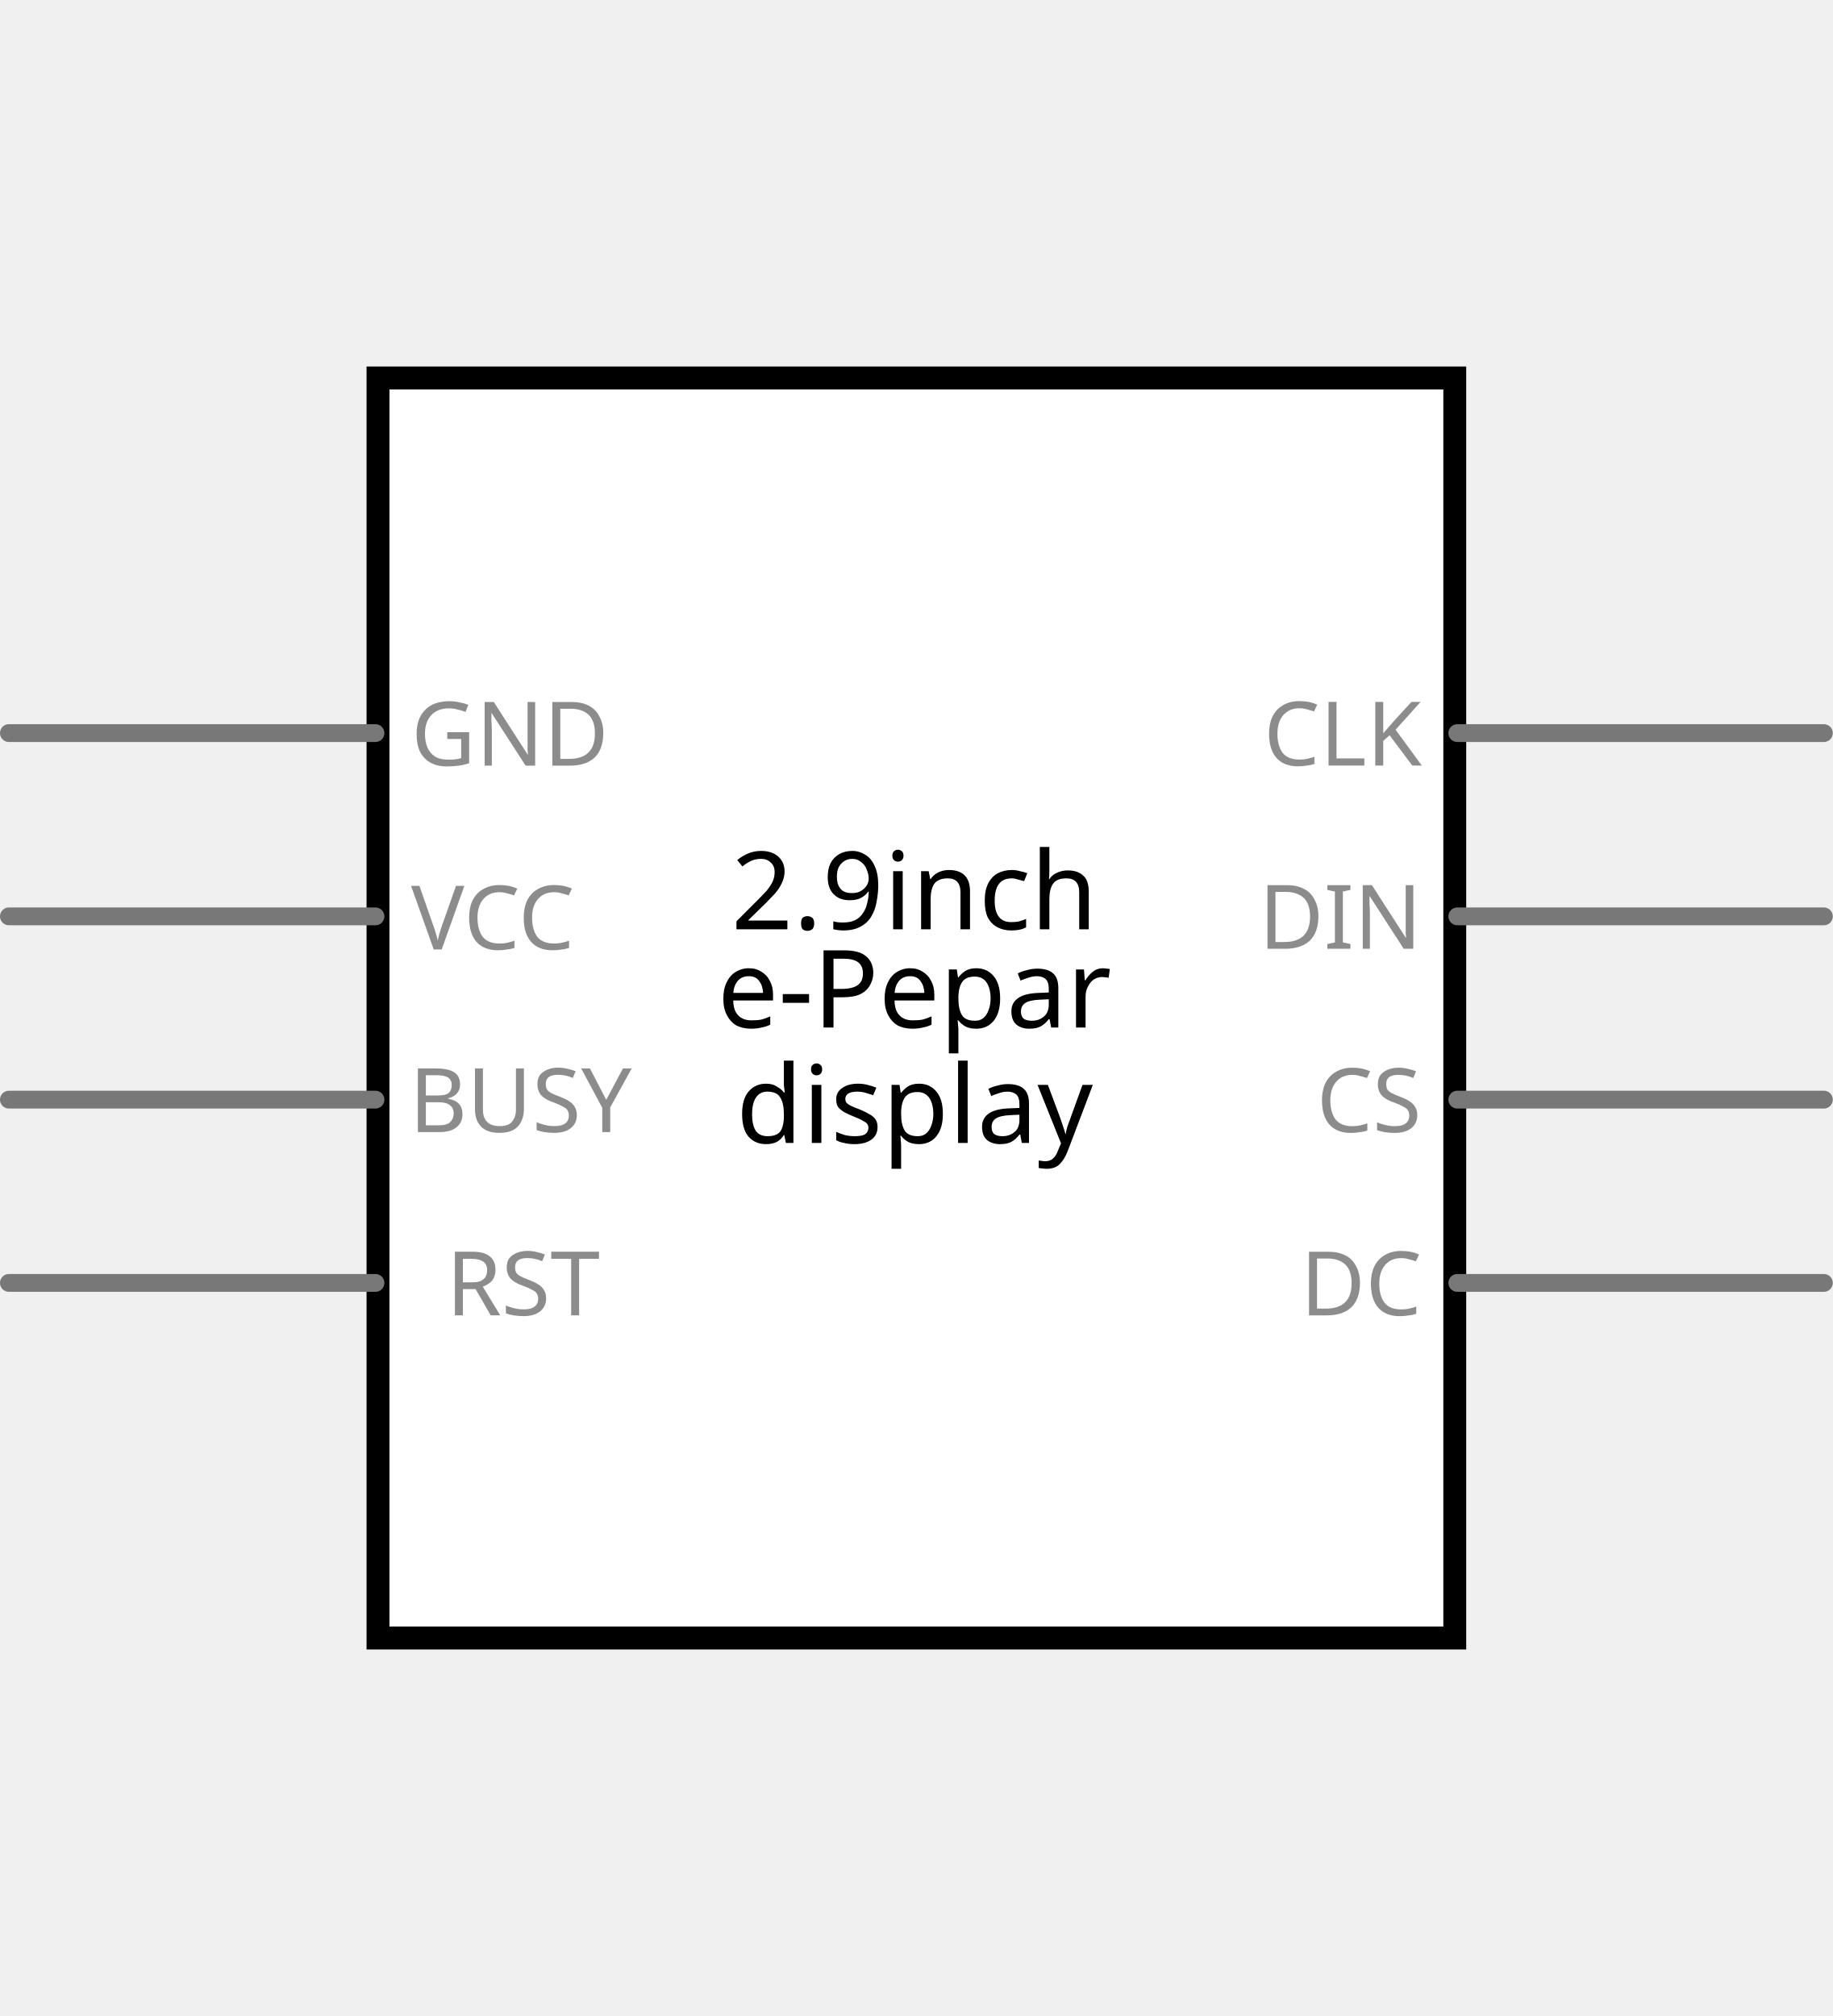
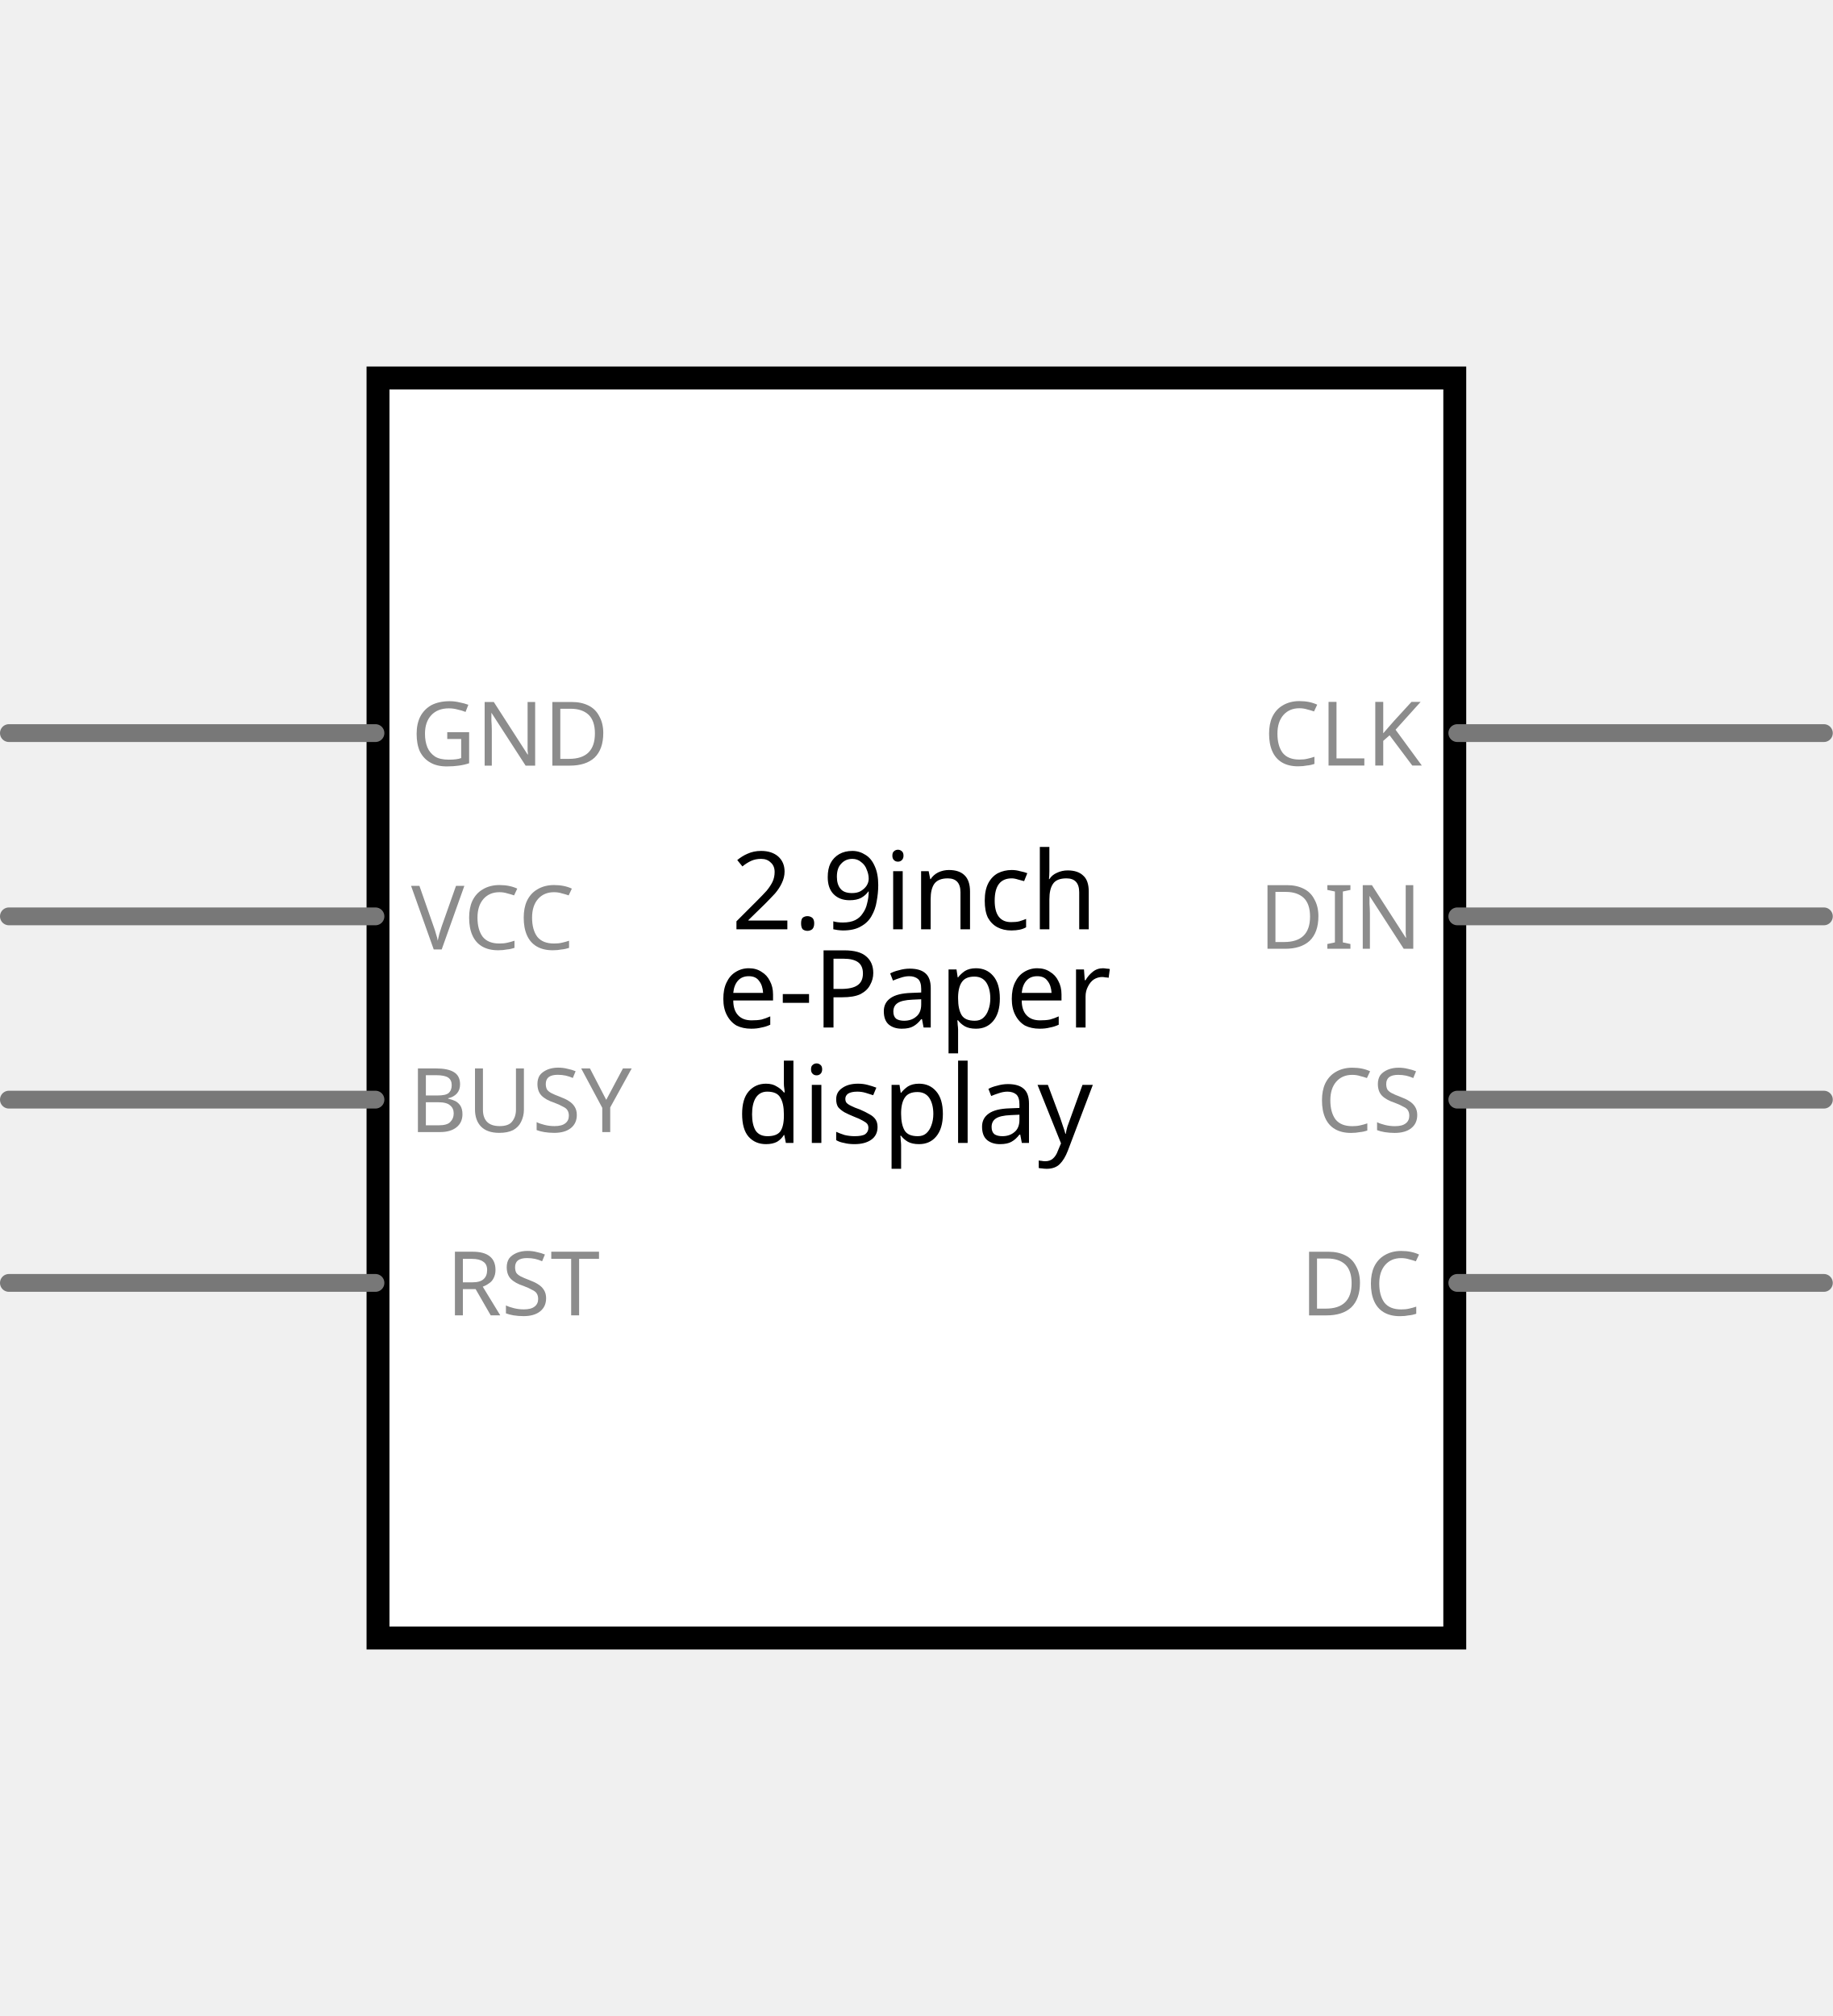
<svg xmlns="http://www.w3.org/2000/svg" version="1.2" x="0in" y="0in" width="1in" height="1.1in" viewBox="0 0 72 79.2" id="svg4136">
  <defs id="defs4200" />
  <rect class="interior rect" height="49.5" x="14.85" y="14.85" width="42.3" id="rect4141" style="fill:#ffffff;stroke:#000000;stroke-width:0.9;stroke-linecap:round" />
  <line id="connector12pin" class="pin" y1="28.8" y2="28.8" x1="57.25" x2="71.65" style="fill:none;stroke:#787878;stroke-width:0.7;stroke-linecap:round" />
  <text class="text" font-size="3.5" x="55.85" y="30.074" id="text4144" style="font-size:3.5px;font-family:'Droid Sans';text-anchor:end;fill:#8c8c8c;stroke:none;stroke-width:0">CLK</text>
  <g id="connector12terminal" class="terminal" height="0.7" x="71.65" y="28.45" width="0.7" style="fill:none;stroke:none;stroke-width:0" />
  <line id="connector13pin" class="pin" y1="36" y2="36" x1="57.25" x2="71.65" style="fill:none;stroke:#787878;stroke-width:0.7;stroke-linecap:round" />
  <text class="text" font-size="3.5" x="55.85" y="37.274" id="text4148" style="font-size:3.5px;font-family:'Droid Sans';text-anchor:end;fill:#8c8c8c;stroke:none;stroke-width:0">DIN</text>
  <g id="connector13terminal" class="terminal" height="0.7" x="71.65" y="35.65" width="0.7" style="fill:none;stroke:none;stroke-width:0" />
  <line id="connector11pin" class="pin" y1="43.2" y2="43.2" x1="57.25" x2="71.65" style="fill:none;stroke:#787878;stroke-width:0.7;stroke-linecap:round" />
  <text class="text" font-size="3.5" x="55.85" y="44.474" id="text4152" style="font-size:3.5px;font-family:'Droid Sans';text-anchor:end;fill:#8c8c8c;stroke:none;stroke-width:0">CS</text>
  <g id="connector11terminal" class="terminal" height="0.7" x="71.65" y="42.85" width="0.7" style="fill:none;stroke:none;stroke-width:0" />
  <line id="connector10pin" class="pin" y1="50.4" y2="50.4" x1="57.25" x2="71.65" style="fill:none;stroke:#787878;stroke-width:0.7;stroke-linecap:round" />
  <text class="text" font-size="3.5" x="55.85" y="51.674" id="text4156" style="font-size:3.5px;font-family:'Droid Sans';text-anchor:end;fill:#8c8c8c;stroke:none;stroke-width:0">DC</text>
  <g id="connector10terminal" class="terminal" height="0.7" x="71.65" y="50.05" width="0.7" style="fill:none;stroke:none;stroke-width:0" />
  <line id="connector15pin" class="pin" y1="28.8" y2="28.8" x1="0.35" x2="14.75" style="fill:none;stroke:#787878;stroke-width:0.7;stroke-linecap:round" />
  <text class="text" font-size="3.5" x="16.15" y="30.076" id="text4160" style="font-size:3.5px;font-family:'Droid Sans';text-anchor:start;fill:#8c8c8c;stroke:none;stroke-width:0">GND</text>
  <g id="connector15terminal" class="terminal" height="0.7" x="-0.35" y="28.45" width="0.7" style="fill:none;stroke:none;stroke-width:0" />
  <line id="connector14pin" class="pin" y1="36" y2="36" x1="0.35" x2="14.75" style="fill:none;stroke:#787878;stroke-width:0.7;stroke-linecap:round" />
  <text class="text" font-size="3.5" x="16.15" y="37.299" id="text4164" style="font-size:3.5px;font-family:'Droid Sans';text-anchor:start;fill:#8c8c8c;stroke:none;stroke-width:0">VCC</text>
  <g id="connector14terminal" class="terminal" height="0.7" x="-0.35" y="35.65" width="0.7" style="fill:none;stroke:none;stroke-width:0" />
  <line id="connector8pin" class="pin" y1="43.2" y2="43.2" x1="14.75" x2="0.35" style="fill:none;stroke:#787878;stroke-width:0.7;stroke-linecap:round" />
  <g transform="matrix(0,1,-1,0,16.07377,44.47404)" id="g4168">
    <g id="g4170">
      <g transform="matrix(0,-1,1,0,0,0)" id="g4172">
        <g id="g4174">
          <text class="text" font-size="3.5" x="0" y="0" id="text4176" style="font-size:3.5px;font-family:'Droid Sans';text-anchor:start;fill:#8c8c8c;stroke:none;stroke-width:0">BUSY</text>
        </g>
      </g>
    </g>
  </g>
  <g id="connector8terminal" class="terminal" height="0.7" x="35.65" y="78.85" width="0.7" style="fill:none;stroke:none;stroke-width:0" />
  <line id="connector9pin" class="pin" y1="50.4" y2="50.4" x1="0.35" x2="14.75" style="fill:none;stroke:#787878;stroke-width:0.7;stroke-linecap:round" />
  <g id="g4301" transform="matrix(-1,0,0,1,63.27063,38.52013)">
    <g id="g4180" transform="matrix(0,1,1,0,39.69598,13.15392)">
      <g id="g4182">
        <g id="g4184" transform="matrix(0,-1,1,0,0,0)">
          <g id="g4186">
            <text style="font-size:3.5px;font-family:'Droid Sans';text-anchor:end;fill:#8c8c8c;stroke:none;stroke-width:0" id="text4188" y="0" x="0" font-size="3.5" class="text">RST</text>
          </g>
        </g>
      </g>
    </g>
  </g>
  <g id="connector9terminal" class="terminal" height="0.7" x="35.65" y="-0.35" width="0.7" style="fill:none;stroke:none;stroke-width:0" />
  <g id="g4330" transform="translate(-0.5258446,0.3156173)">
-     <text style="font-size:4.25px;font-family:'Droid Sans';text-anchor:middle;fill:#000000;stroke:none;stroke-width:0" y="40.05" x="36.45" font-size="4.25" class="text" id="text4194">e-Pepar</text>
+     <text style="font-size:4.25px;font-family:'Droid Sans';text-anchor:middle;fill:#000000;stroke:none;stroke-width:0" y="40.05" x="36.45" font-size="4.25" class="text" id="text4194">e-Paper</text>
    <text style="font-size:4.25px;font-family:'Droid Sans';text-anchor:middle;fill:#000000;stroke:none;stroke-width:0" y="44.584" x="36.45" font-size="4.25" class="text" id="text4196">display</text>
    <text id="text4169" class="text" font-size="4.25" x="36.45" y="36.193" style="font-size:4.25px;font-family:'Droid Sans';text-anchor:middle;fill:#000000;stroke:none;stroke-width:0">2.9inch</text>
  </g>
</svg>
